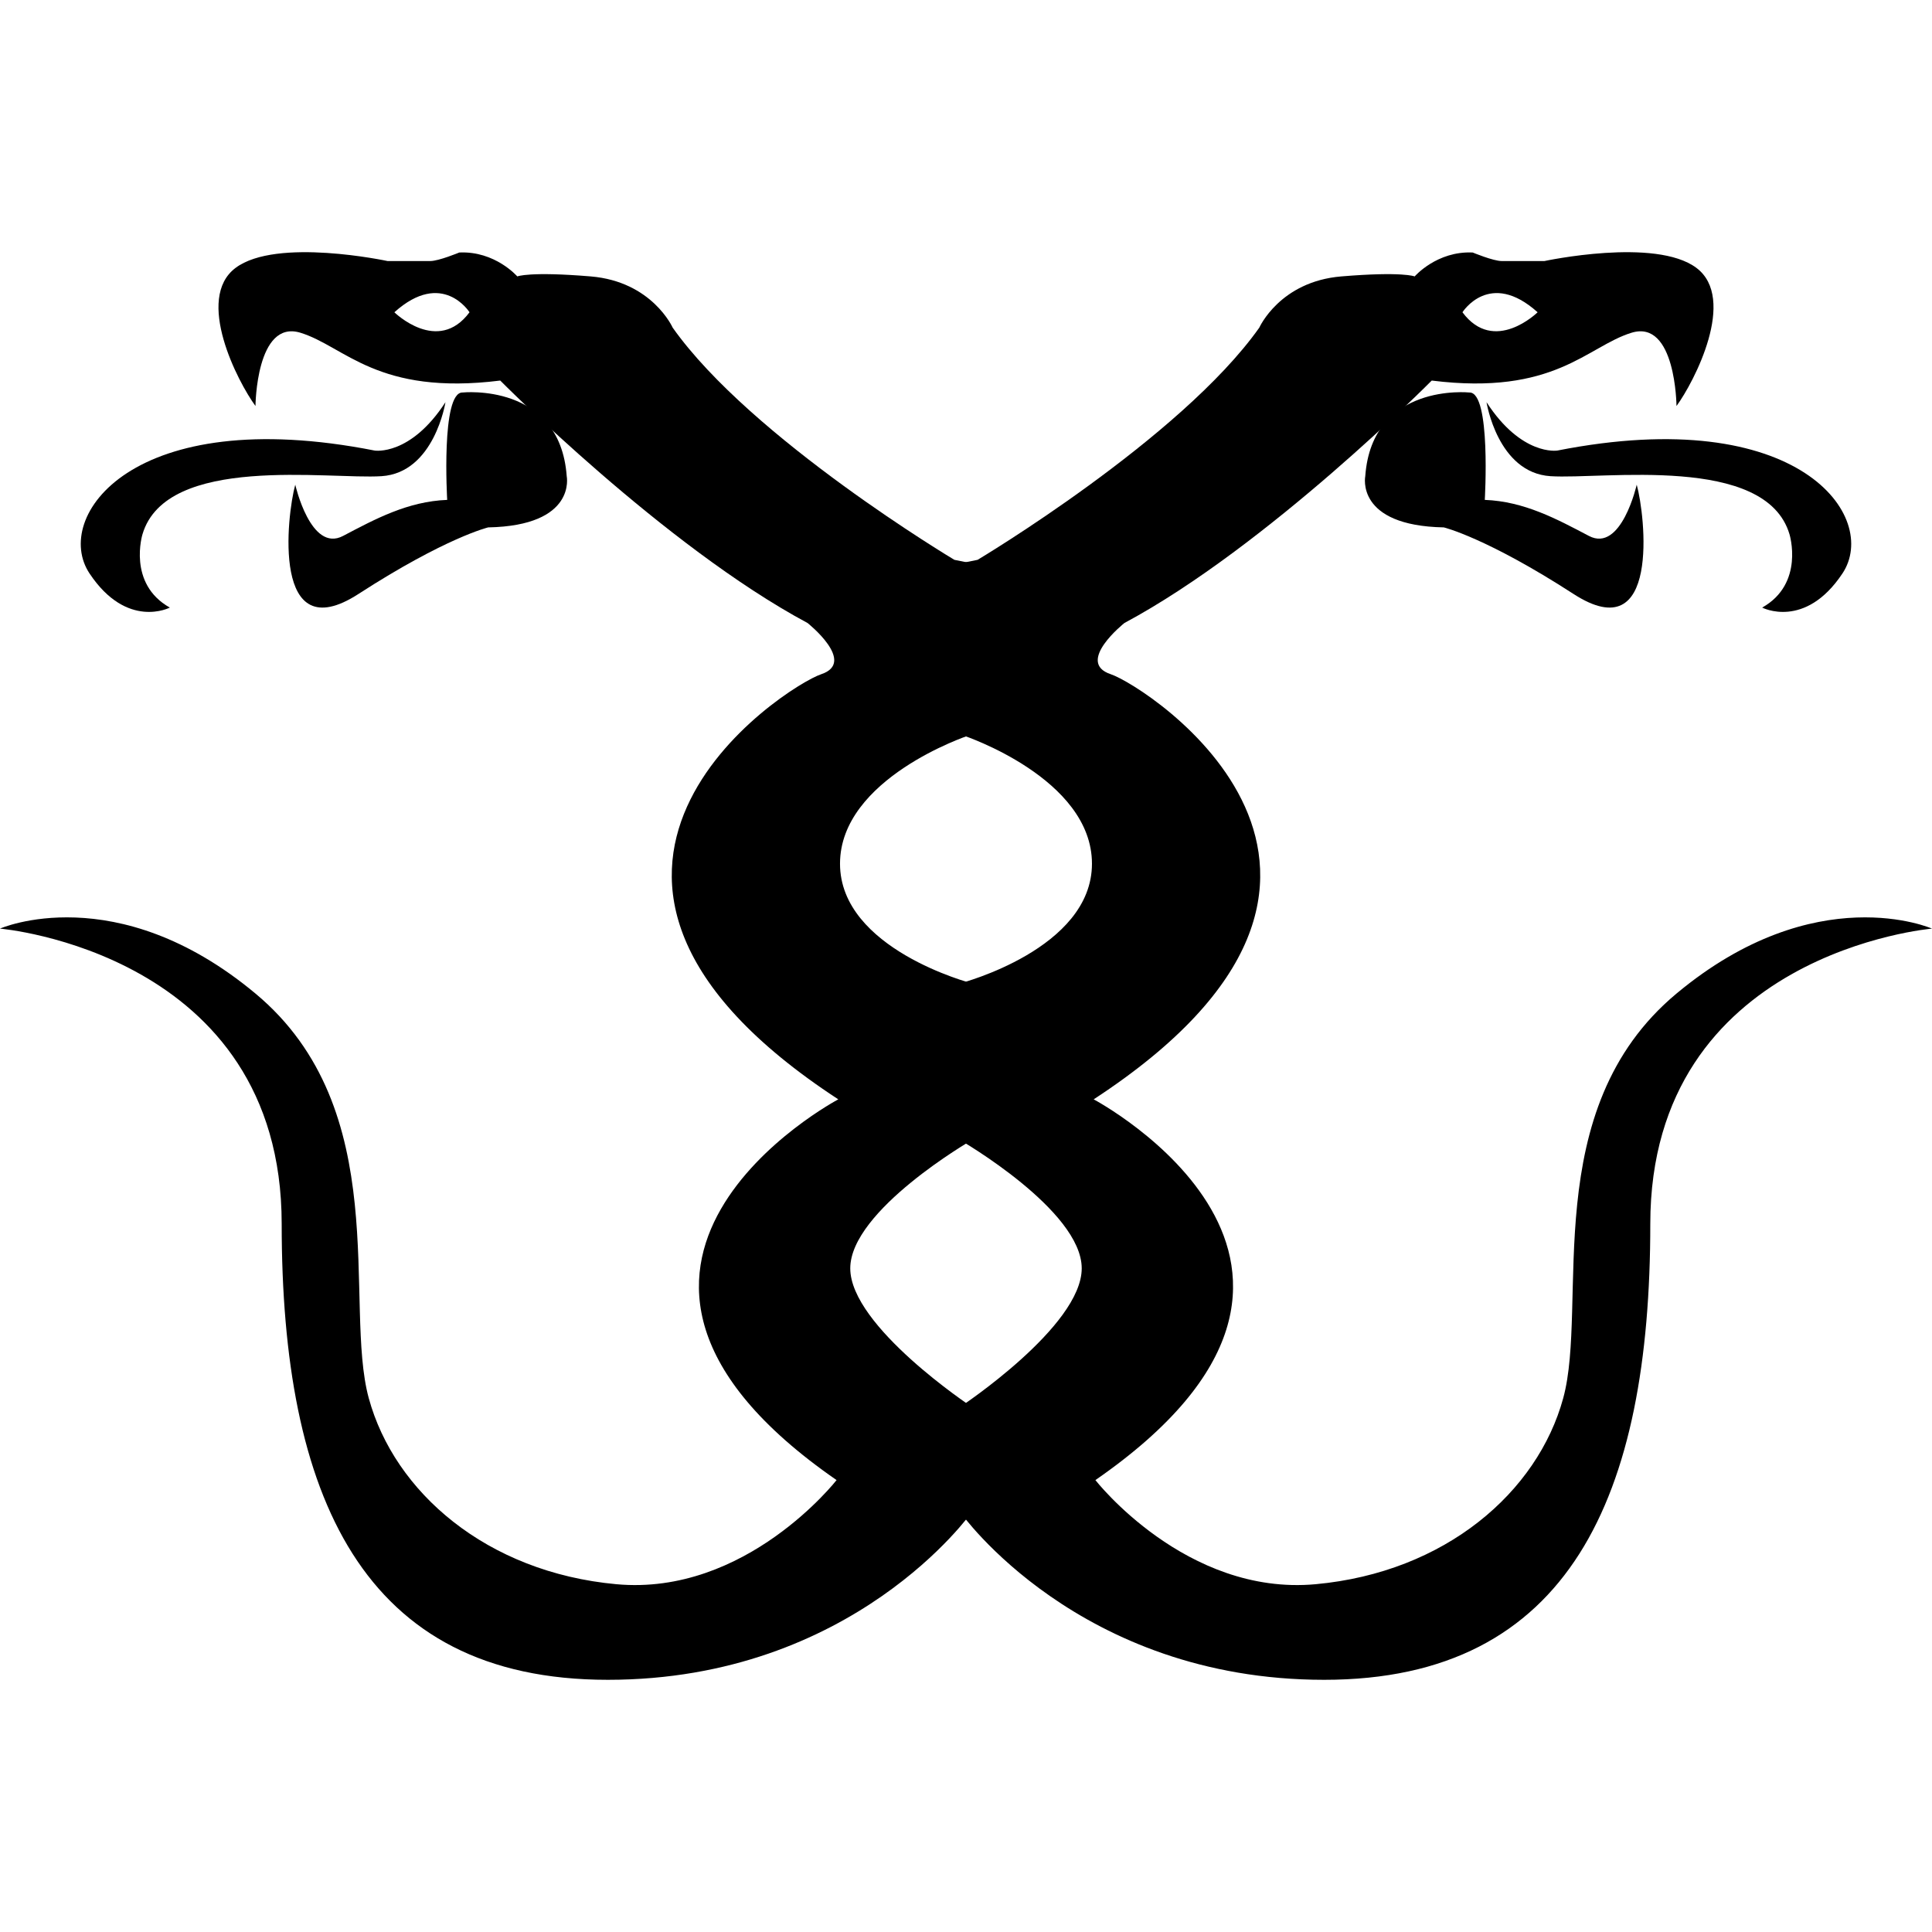
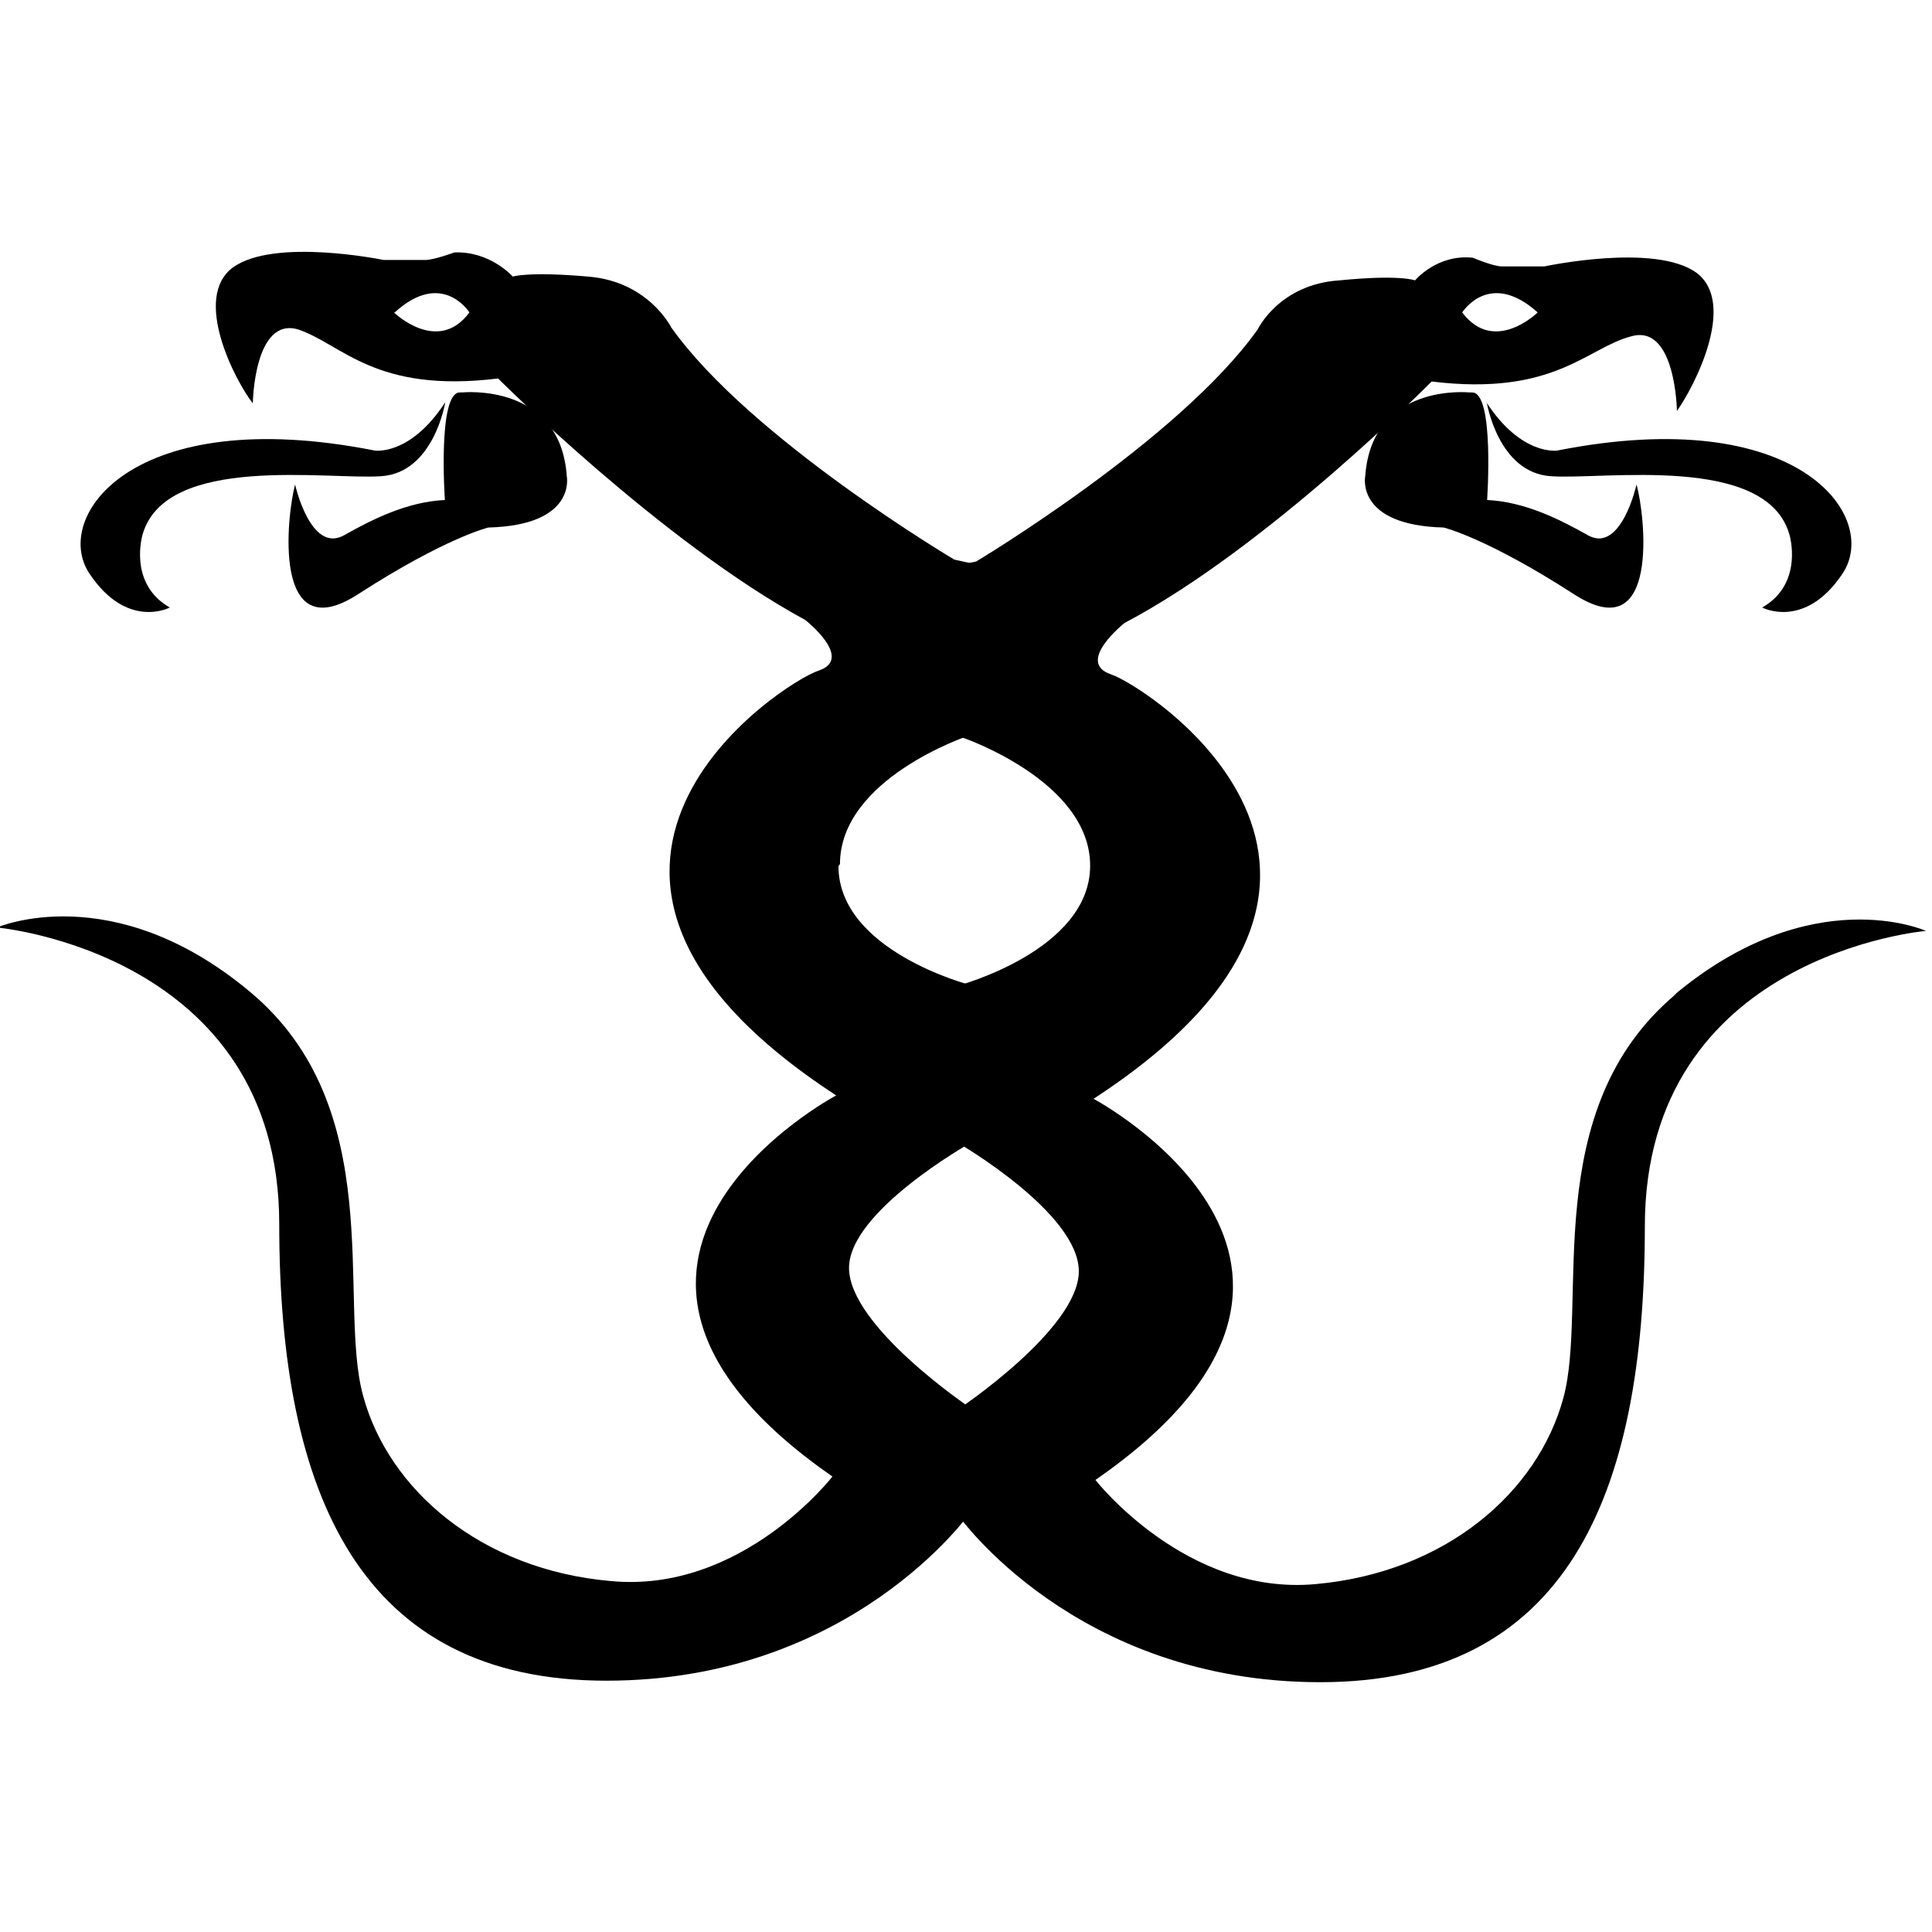
- <svg xmlns="http://www.w3.org/2000/svg" version="1.1" id="Layer_2" x="0px" y="0px" viewBox="0 0 512 512" style="enable-background:new 0 0 512 512;" xml:space="preserve">
-   <path d="M389.412,104.017c0,0-25.79-2.709-27.603,22.175c0,0-2.704,13.123,20.817,13.573c0,0,11.304,2.715,34.379,17.646  c23.075,14.931,19.003-20.817,16.744-28.961c0,0-4.083,18.097-12.672,13.575c-8.59-4.523-17.179-9.147-27.593-9.55  C393.484,132.474,395.18,103.869,389.412,104.017z" />
-   <path d="M393.946,106.588c0,0,2.927,18.702,16.946,19.604c14.019,0.901,57.009-5.887,63.34,15.38c0,0,4.061,13.097-7.242,19.444  c0,0,11.325,5.897,21.271-9.035c9.948-14.931-11.325-45.243-75.566-32.576C412.694,119.404,403.245,120.921,393.946,106.588z" />
-   <path d="M444.291,263.301c-36.935,30.784-23.234,82.332-30.021,107.22c-6.786,24.889-31.219,46.151-65.61,49.311  c-34.39,3.159-58.367-27.592-58.367-27.592c82.344-57.01-0.456-100.902-0.456-100.902c91.389-59.723,14.03-109.496,4.529-112.661  c-9.502-3.165,3.615-13.574,3.615-13.574c38.007-20.36,81.442-64.252,81.442-64.252c32.576,4.073,41.177-9.05,52.937-12.667  c11.76-3.615,11.93,19.412,11.93,19.412c4.688-6.379,16.129-28.462,5.271-36.606c-10.859-8.144-40.276-1.809-40.276-1.809  s-9.046,0-11.304,0c-2.259,0-7.699-2.264-7.699-2.264c-9.501-0.45-15.377,6.337-15.377,6.337s-3.17-1.358-19.458,0  c-16.288,1.358-21.718,13.573-21.718,13.573c-20.816,29.412-74.655,61.533-74.655,61.533l-4.528,0.907l0.901,45.699  c0,0,33.934,11.309,33.934,33.928c0,22.62-34.835,31.671-34.835,31.671v41.632c0,0,32.121,18.548,32.121,33.934  c0,15.387-32.121,36.65-32.121,36.65v28.048c0,0,31.219,44.338,96.373,44.338c65.153,0,86.426-48.865,86.426-120.806  c0-71.939,74.655-78.27,74.655-78.27S481.225,232.516,444.291,263.301z M407.483,82.756c0,0-11.517,11.309-19.915,0  C387.568,82.756,394.747,71.308,407.483,82.756z" />
-   <path d="M122.583,104.017c0,0,25.79-2.709,27.603,22.175c0,0,2.705,13.123-20.816,13.573c0,0-11.304,2.715-34.379,17.646  c-23.075,14.931-19.004-20.817-16.744-28.961c0,0,4.083,18.097,12.672,13.575c8.589-4.523,17.179-9.147,27.593-9.55  C118.511,132.474,116.814,103.869,122.583,104.017z" />
-   <path d="M118.049,106.588c0,0-2.927,18.702-16.946,19.604c-14.019,0.901-57.009-5.887-63.34,15.38c0,0-4.062,13.097,7.242,19.444  c0,0-11.325,5.897-21.272-9.035c-9.947-14.931,11.325-45.243,75.566-32.576C99.3,119.404,108.749,120.921,118.049,106.588z" />
-   <path d="M222.612,228.894c0-22.619,33.934-33.928,33.934-33.928l0.902-45.699l-4.528-0.907c0,0-53.838-32.121-74.655-61.533  c0,0-5.43-12.215-21.718-13.573c-16.288-1.358-19.459,0-19.459,0s-5.875-6.786-15.377-6.337c0,0-5.44,2.264-7.698,2.264  c-2.26,0-11.304,0-11.304,0s-29.416-6.335-40.276,1.809c-10.858,8.144,0.583,30.227,5.271,36.606c0,0,0.17-23.027,11.929-19.412  c11.761,3.617,20.361,16.74,52.938,12.667c0,0,43.436,43.892,81.441,64.252c0,0,13.118,10.408,3.616,13.574  c-9.501,3.165-86.86,52.938,4.528,112.661c0,0-82.799,43.892-0.456,100.902c0,0-23.976,30.751-58.367,27.592  c-34.39-3.159-58.822-24.422-65.609-49.311c-6.787-24.888,6.914-76.437-30.021-107.22C30.769,232.516-0.005,246.09-0.005,246.09  s74.655,6.331,74.655,78.27c0,71.941,21.272,120.806,86.426,120.806c65.154,0,96.373-44.338,96.373-44.338v-28.048  c0,0-32.121-21.262-32.121-36.65c0-15.386,32.121-33.934,32.121-33.934v-41.632C257.448,260.565,222.612,251.514,222.612,228.894z   M104.512,82.756c12.736-11.447,19.915,0,19.915,0C116.028,94.065,104.512,82.756,104.512,82.756z" />
+ <svg xmlns="http://www.w3.org/2000/svg" viewBox="0 0 512 512" role="img" aria-label="Downfall Guild logo">
+   <path d="M389.4 104s-25.8-2.7-27.6 22.2c0 0-2.7 13 20.8 13.6 0 0 11.3 2.7 34.4 17.6 23 15 19-20.8 16.7-29 0 0-4 18-12.6 13.6-8-4.5-17-9-27-9.5 0 0 2-28.6-4-28.5z" />
+   <path d="M394 106.6s3 18.7 17 19.6c14 1 57-6 63.2 15.4 0 0 4 13-7.2 19.4 0 0 11.3 6 21.3-9s-11.4-45.3-75.6-32.6c0 0-9.5 1.5-18.8-12.8z" />
+   <path d="M444.3 263.3c-37 30.8-23.2 82.3-30 107.2-6.8 25-31.2 46.2-65.6 49.3-34.4 3.2-58.4-27.6-58.4-27.6 82.3-57-.5-101-.5-101 91.4-59.6 14-109.4 4.6-112.5-9.5-3.2 3.6-13.6 3.6-13.6 38-20 81.4-64 81.4-64 32.6 4 41.2-9 53-12 11.7-3.2 12 19.8 12 19.8 4.6-6.4 16-28.5 5.2-36.6-11-8-40.3-1.7-40.3-1.7H398c-2.3 0-7.7-2.3-7.7-2.3-9.5-1-15.3 6-15.3 6s-4-1.6-20 0c-16 1-21.7 13-21.7 13-20.8 29.3-74.6 61.5-74.6 61.5l-4.8 1 1 45.6s34 11.5 34 34-35 31.8-35 31.8v41.7s32 18.5 32 34c0 15.3-32 36.6-32 36.6v28s31 44.3 96 44.3 86-49 86-120.8c0-72 74.5-78.3 74.5-78.3S480 233 443.3 264zM407.5 82.8s-11.5 11.3-20 0c0 0 7.2-11.5 20 0zm-285 21.2s26-2.7 27.7 22.2c0 0 2.7 13-20.8 13.6 0 0-11.3 2.7-34.4 17.6-23 15-19-20.8-16.8-29 0 0 4 18 12.7 13.6 8-4.5 17-9 27-9.5 0 0-2-28.6 4-28.5z" />
+   <path d="M118 106.6s-3 18.7-17 19.6c-14 1-57-6-63.2 15.4 0 0-4 13 7.2 19.4 0 0-11.3 6-21.3-9s11.4-45.3 75.6-32.6c0 0 9.4 1.5 18.7-12.8z" />
+   <path d="M222.6 229c0-22.7 34-34 34-34l.8-45.7-4.5-1s-54-32-75-61.5c0 0-6-12.2-22-13.5-16-1.4-20 0-20 0s-6-6.8-15.5-6.4c0 0-5.4 2-7.7 2h-11s-29-6-40 2c-10.8 8 .6 30 5.3 36 0 0 .3-23 12-19.6 11.8 4 20.4 17 53 13 0 0 43.4 43.4 81.4 64 0 0 13 10.2 3.6 13.4-9.5 3-86.8 53 4.6 112.6 0 0-83 44-1 101 0 0-24 31-58.7 27.7-34.5-3-59-24.3-65.7-49.2-6.8-25 7-76.2-30-107-36.4-30.4-67-17-67-17S74 252.4 74 324.4s21.7 121 86.7 121S257 401 257 401v-28s-32-21.5-32-37c0-15 32-33 32-33v-42s-34.8-9-34.8-31.5zm-118-146.2c12.6-11.5 19.8 0 19.8 0-8.4 11.3-20 0-20 0z" />
</svg>
